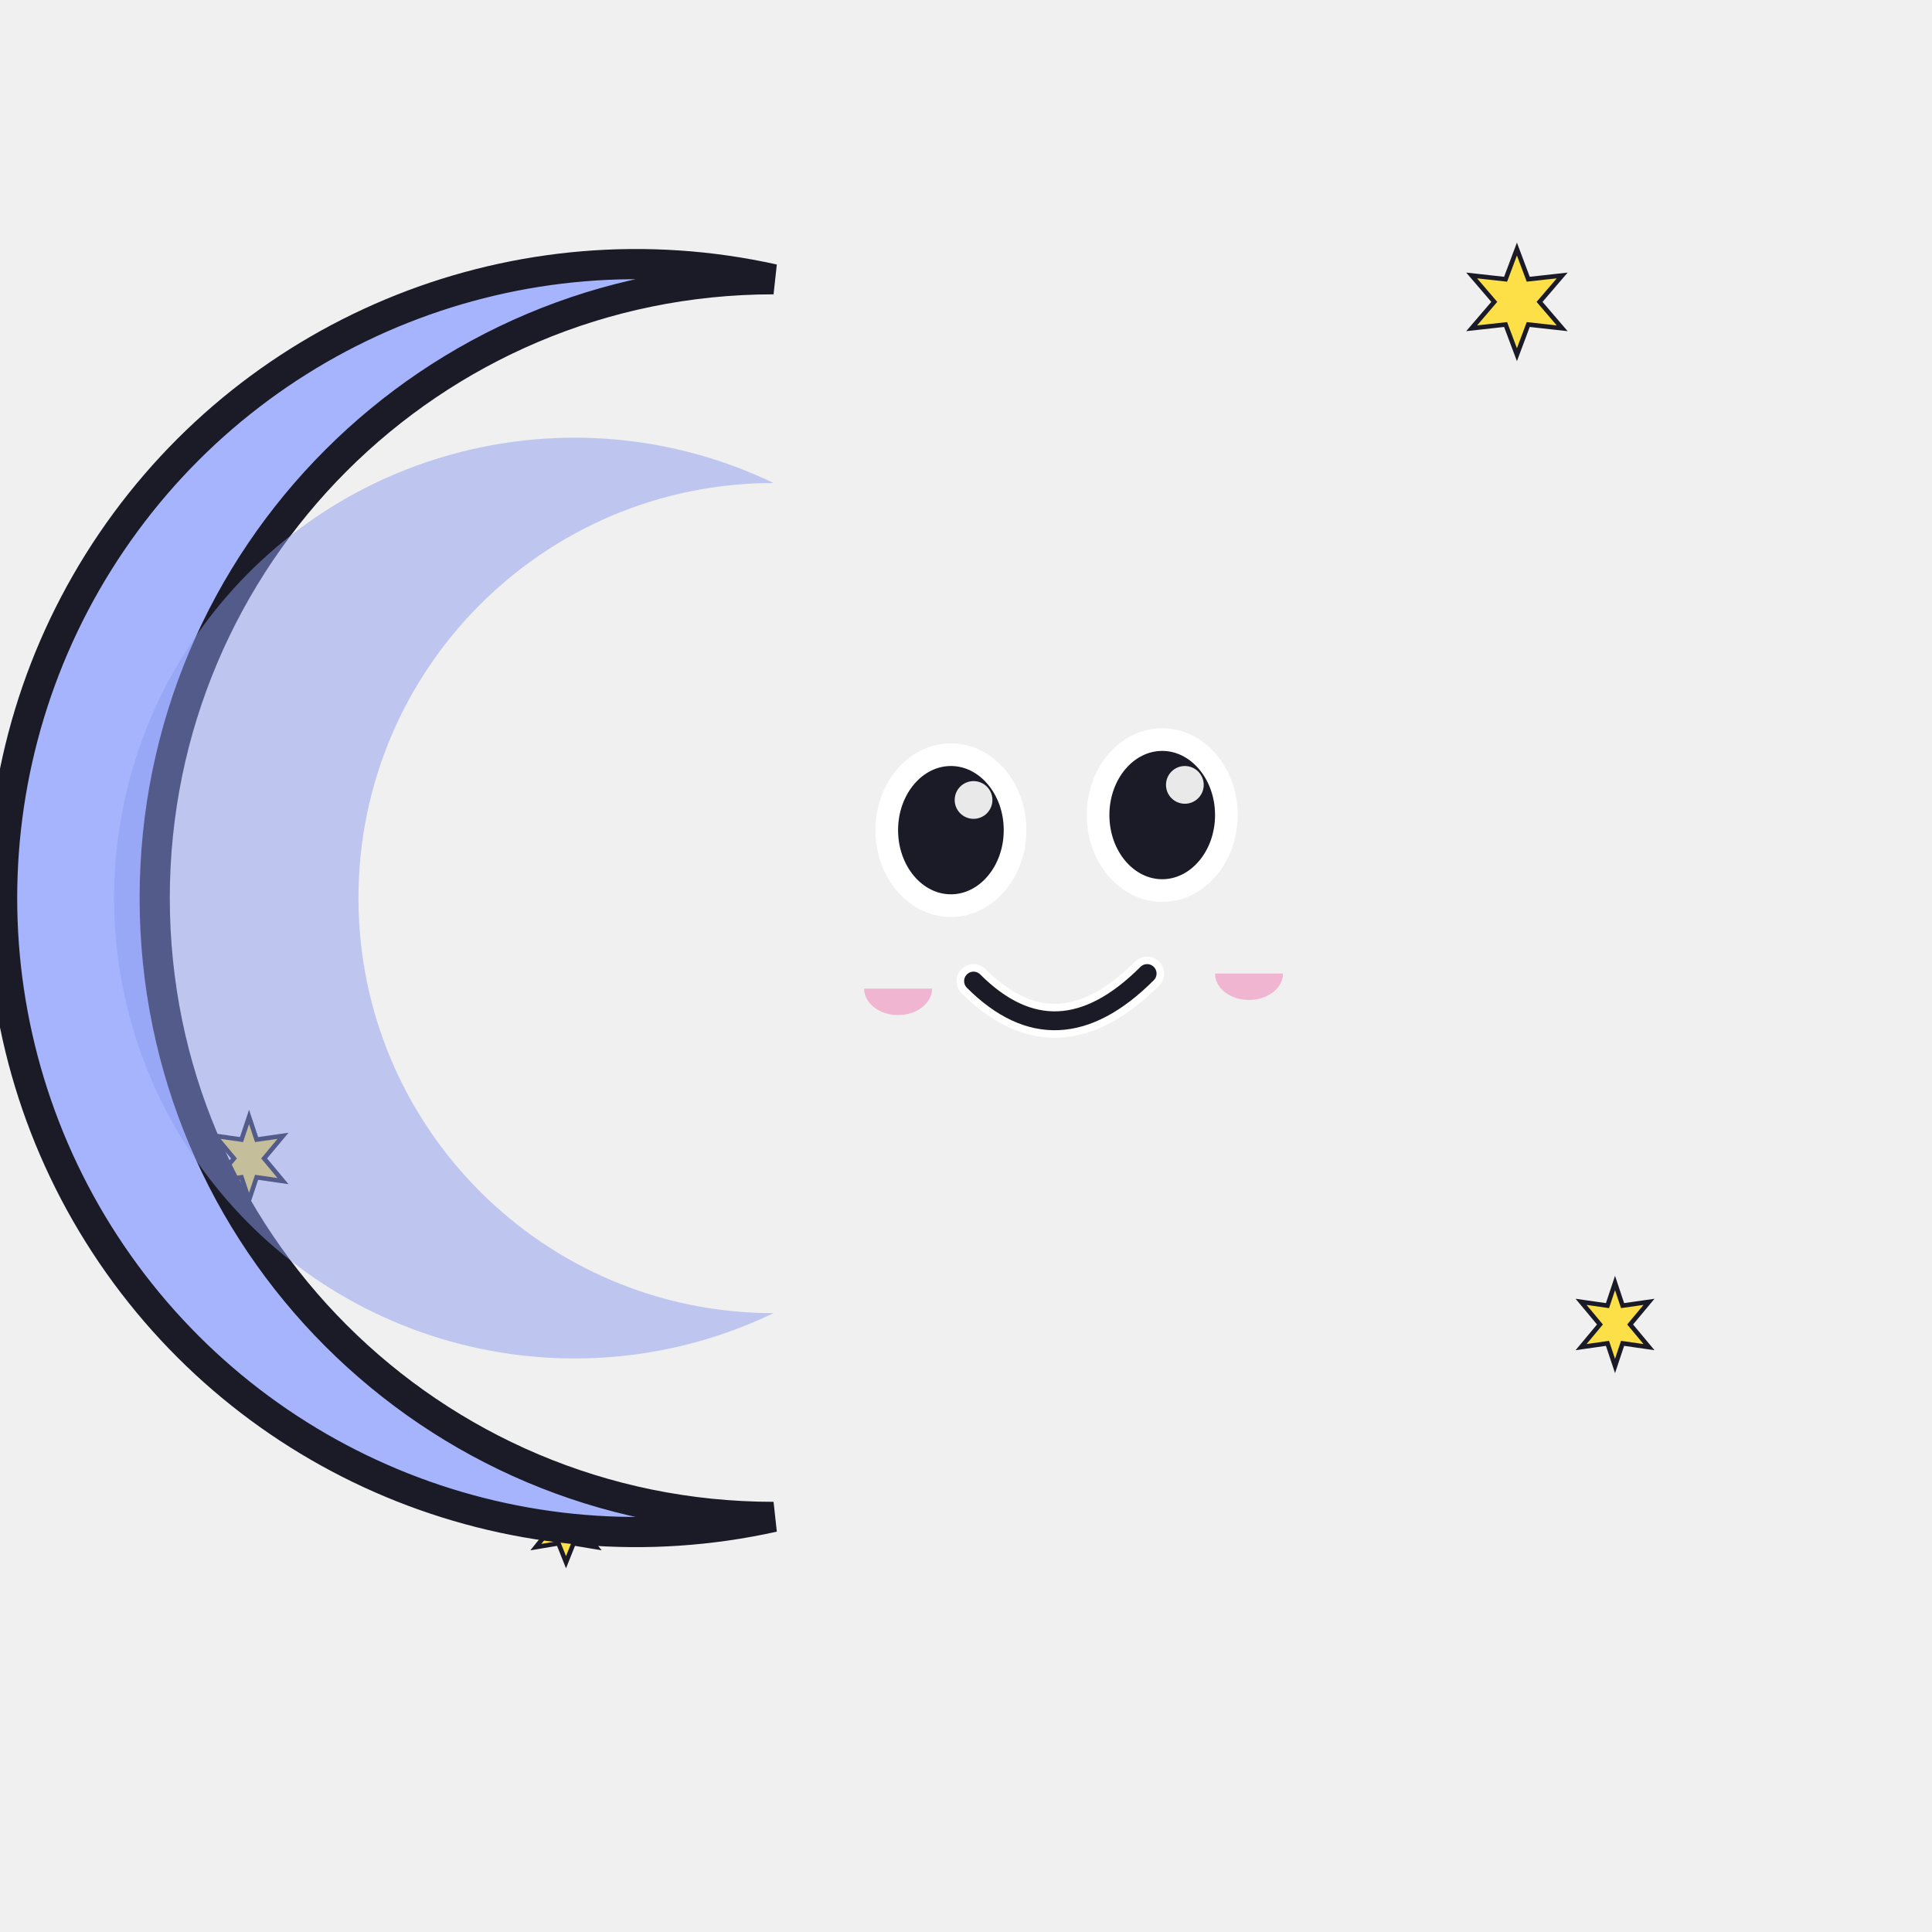
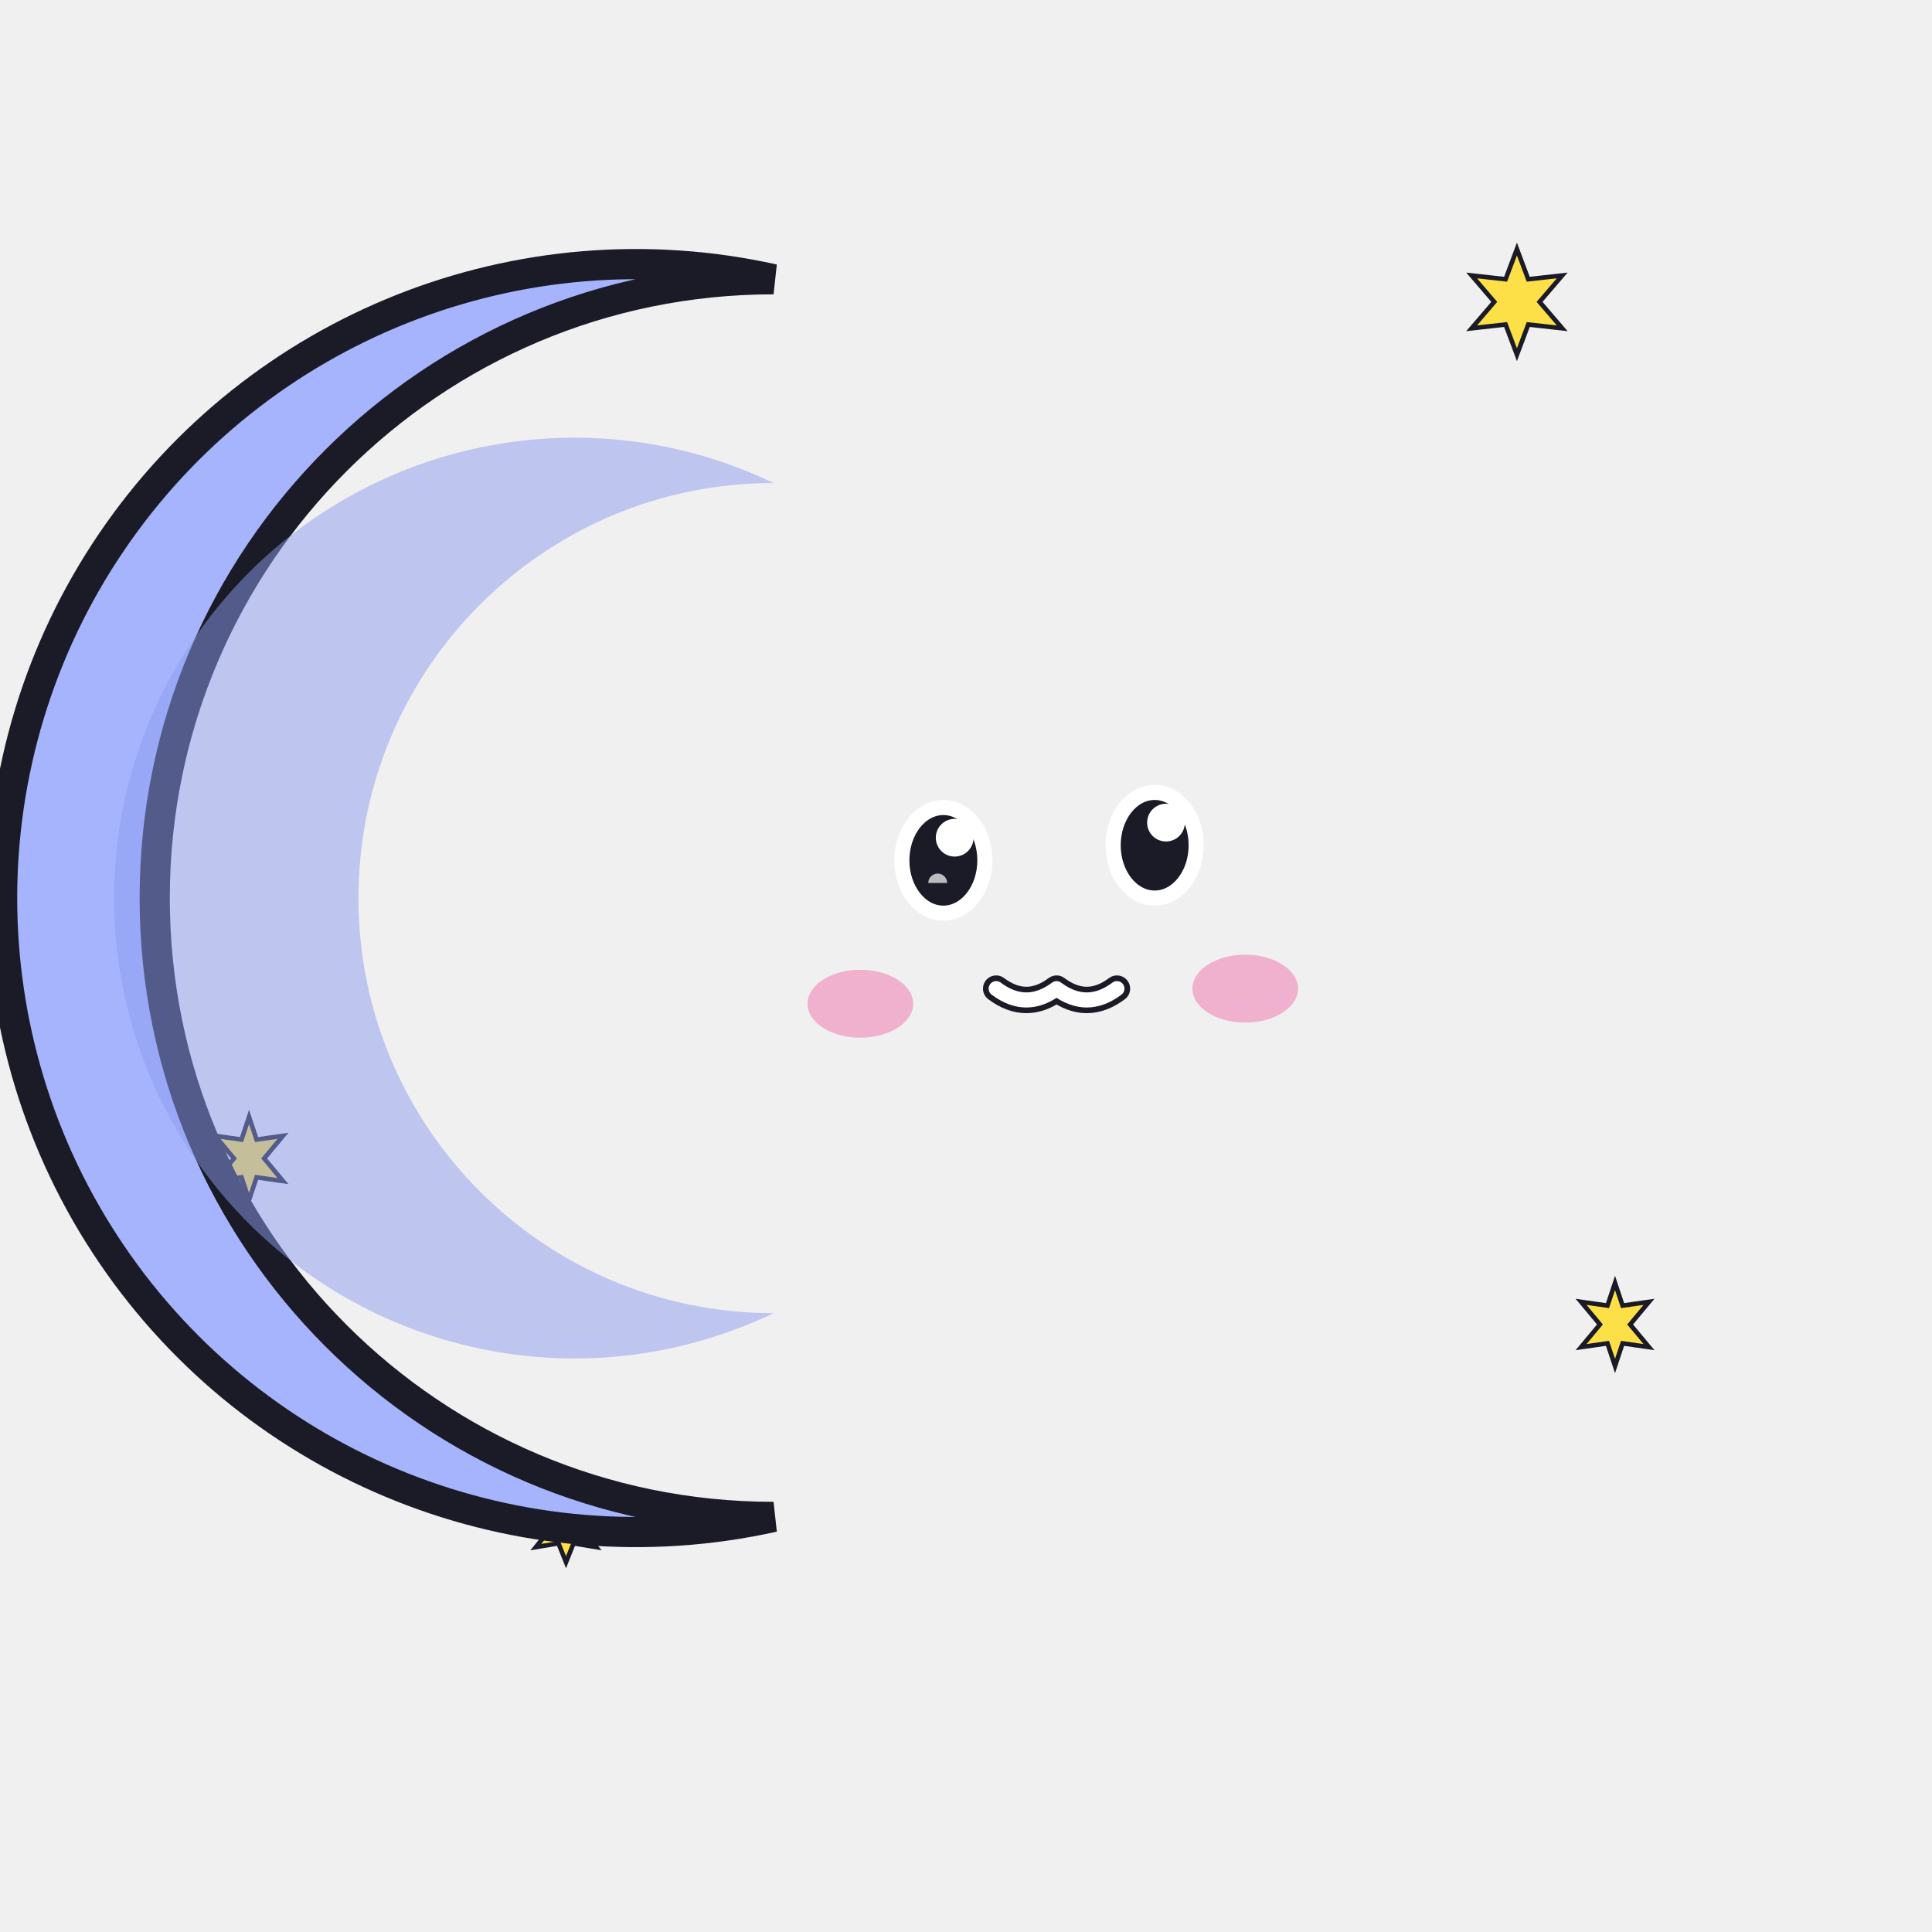
<svg xmlns="http://www.w3.org/2000/svg" width="512" height="512" viewBox="0 0 512 512">
  <g fill="#fde047" stroke="#1a1b26" stroke-width="1.2">
    <path d="M 96 84 l 3 8 9-1-6 7 6 7-9-1-3 8-3-8-9 1 6-7-6-7 9 1 z" />
    <path d="M 402 66 l 3 8 9-1-6 7 6 7-9-1-3 8-3-8-9 1 6-7-6-7 9 1 z" />
    <path d="M 66 296 l 2 6 7-1-5 6 5 6-7-1-2 6-2-6-7 1 5-6-5-6 7 1 z" />
    <path d="M 428 340 l 2 6 7-1-5 6 5 6-7-1-2 6-2-6-7 1 5-6-5-6 7 1 z" />
    <path d="M 150 396 l 2 5 6-1-4 5 4 5-6-1-2 5-2-5-6 1 4-5-4-5 6 1 z" />
  </g>
  <path d="M 205 74 A 168 168 0 1 0 205 402 A 132 132 0 1 1 205 74 Z" fill="#a5b4fc" stroke="#1a1b26" stroke-width="8" stroke-linecap="round" />
  <path d="M 205 128 A 122 122 0 1 0 205 348 A 88 88 0 1 1 205 128 Z" fill="#8b9cf0" opacity="0.5" />
-   <g stroke="#ffffff" stroke-width="6">
-     <ellipse cx="252" cy="220" rx="17" ry="20" fill="#1a1b26" />
-     <ellipse cx="308" cy="216" rx="17" ry="20" fill="#1a1b26" />
+   <g stroke="#ffffff" stroke-width="4">
+     <ellipse cx="250" cy="228" rx="11" ry="14" fill="#1a1b26" />
+     <ellipse cx="306" cy="224" rx="11" ry="14" fill="#1a1b26" />
  </g>
-   <circle cx="258" cy="212" r="5" fill="#ffffff" opacity="0.9" />
-   <circle cx="314" cy="208" r="5" fill="#ffffff" opacity="0.9" />
-   <path d="M 258 260 Q 280 282 304 258" stroke="#ffffff" stroke-width="9" fill="none" stroke-linecap="round" />
-   <path d="M 258 260 Q 280 282 304 258" stroke="#1a1b26" stroke-width="5" fill="none" stroke-linecap="round" />
-   <path d="M 229 262 a 9 7 0 0 0 18 0" fill="#f0a6c8" opacity="0.8" />
-   <path d="M 322 258 a 9 7 0 0 0 18 0" fill="#f0a6c8" opacity="0.8" />
+   <circle cx="253" cy="222" r="5" fill="#ffffff" />
+   <circle cx="309" cy="218" r="5" fill="#ffffff" />
+   <path d="M 246 234 a 2.5 2.5 0 0 1 5 0" fill="#ffffff" opacity="0.7" />
+   <path d="M 264 262 Q 272 268 280 262 M 280 262 Q 288 268 296 262" stroke="#1a1b26" stroke-width="7" fill="none" stroke-linecap="round" />
+   <path d="M 264 262 Q 272 268 280 262 M 280 262 Q 288 268 296 262" stroke="#ffffff" stroke-width="4" fill="none" stroke-linecap="round" />
+   <ellipse cx="228" cy="266" rx="14" ry="9" fill="#f0a6c8" opacity="0.85" />
+   <ellipse cx="330" cy="262" rx="14" ry="9" fill="#f0a6c8" opacity="0.85" />
</svg>
